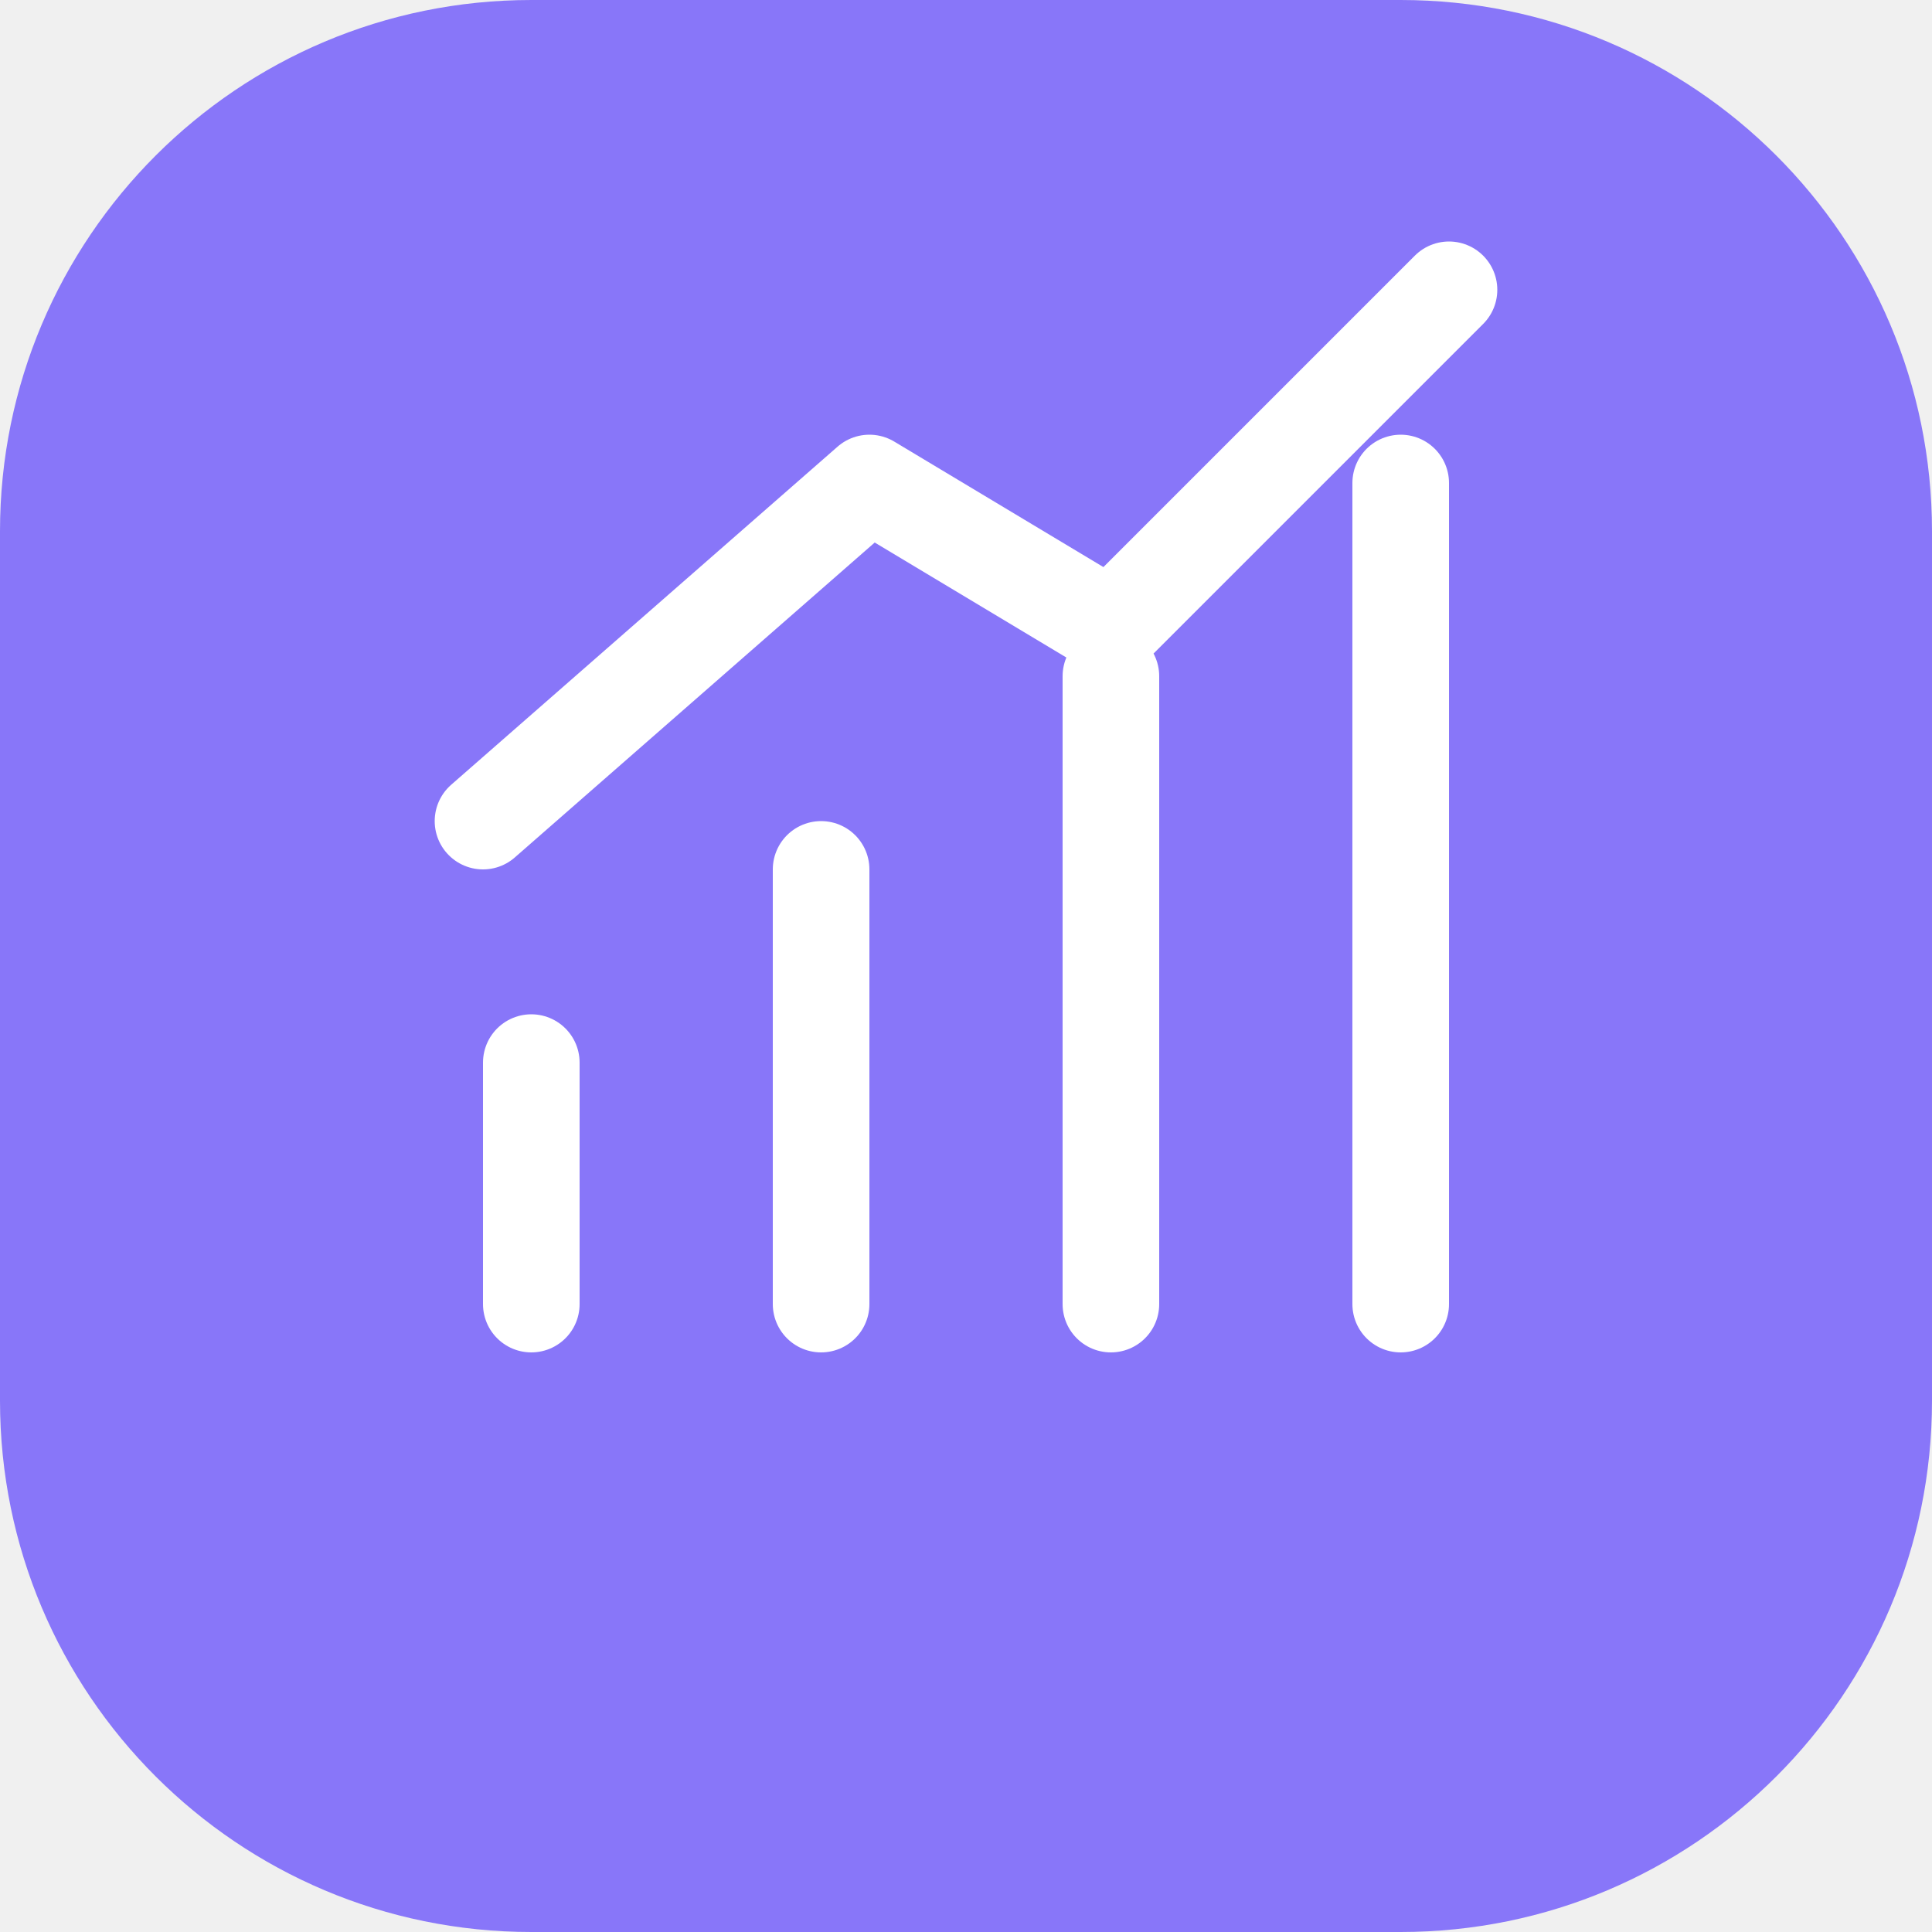
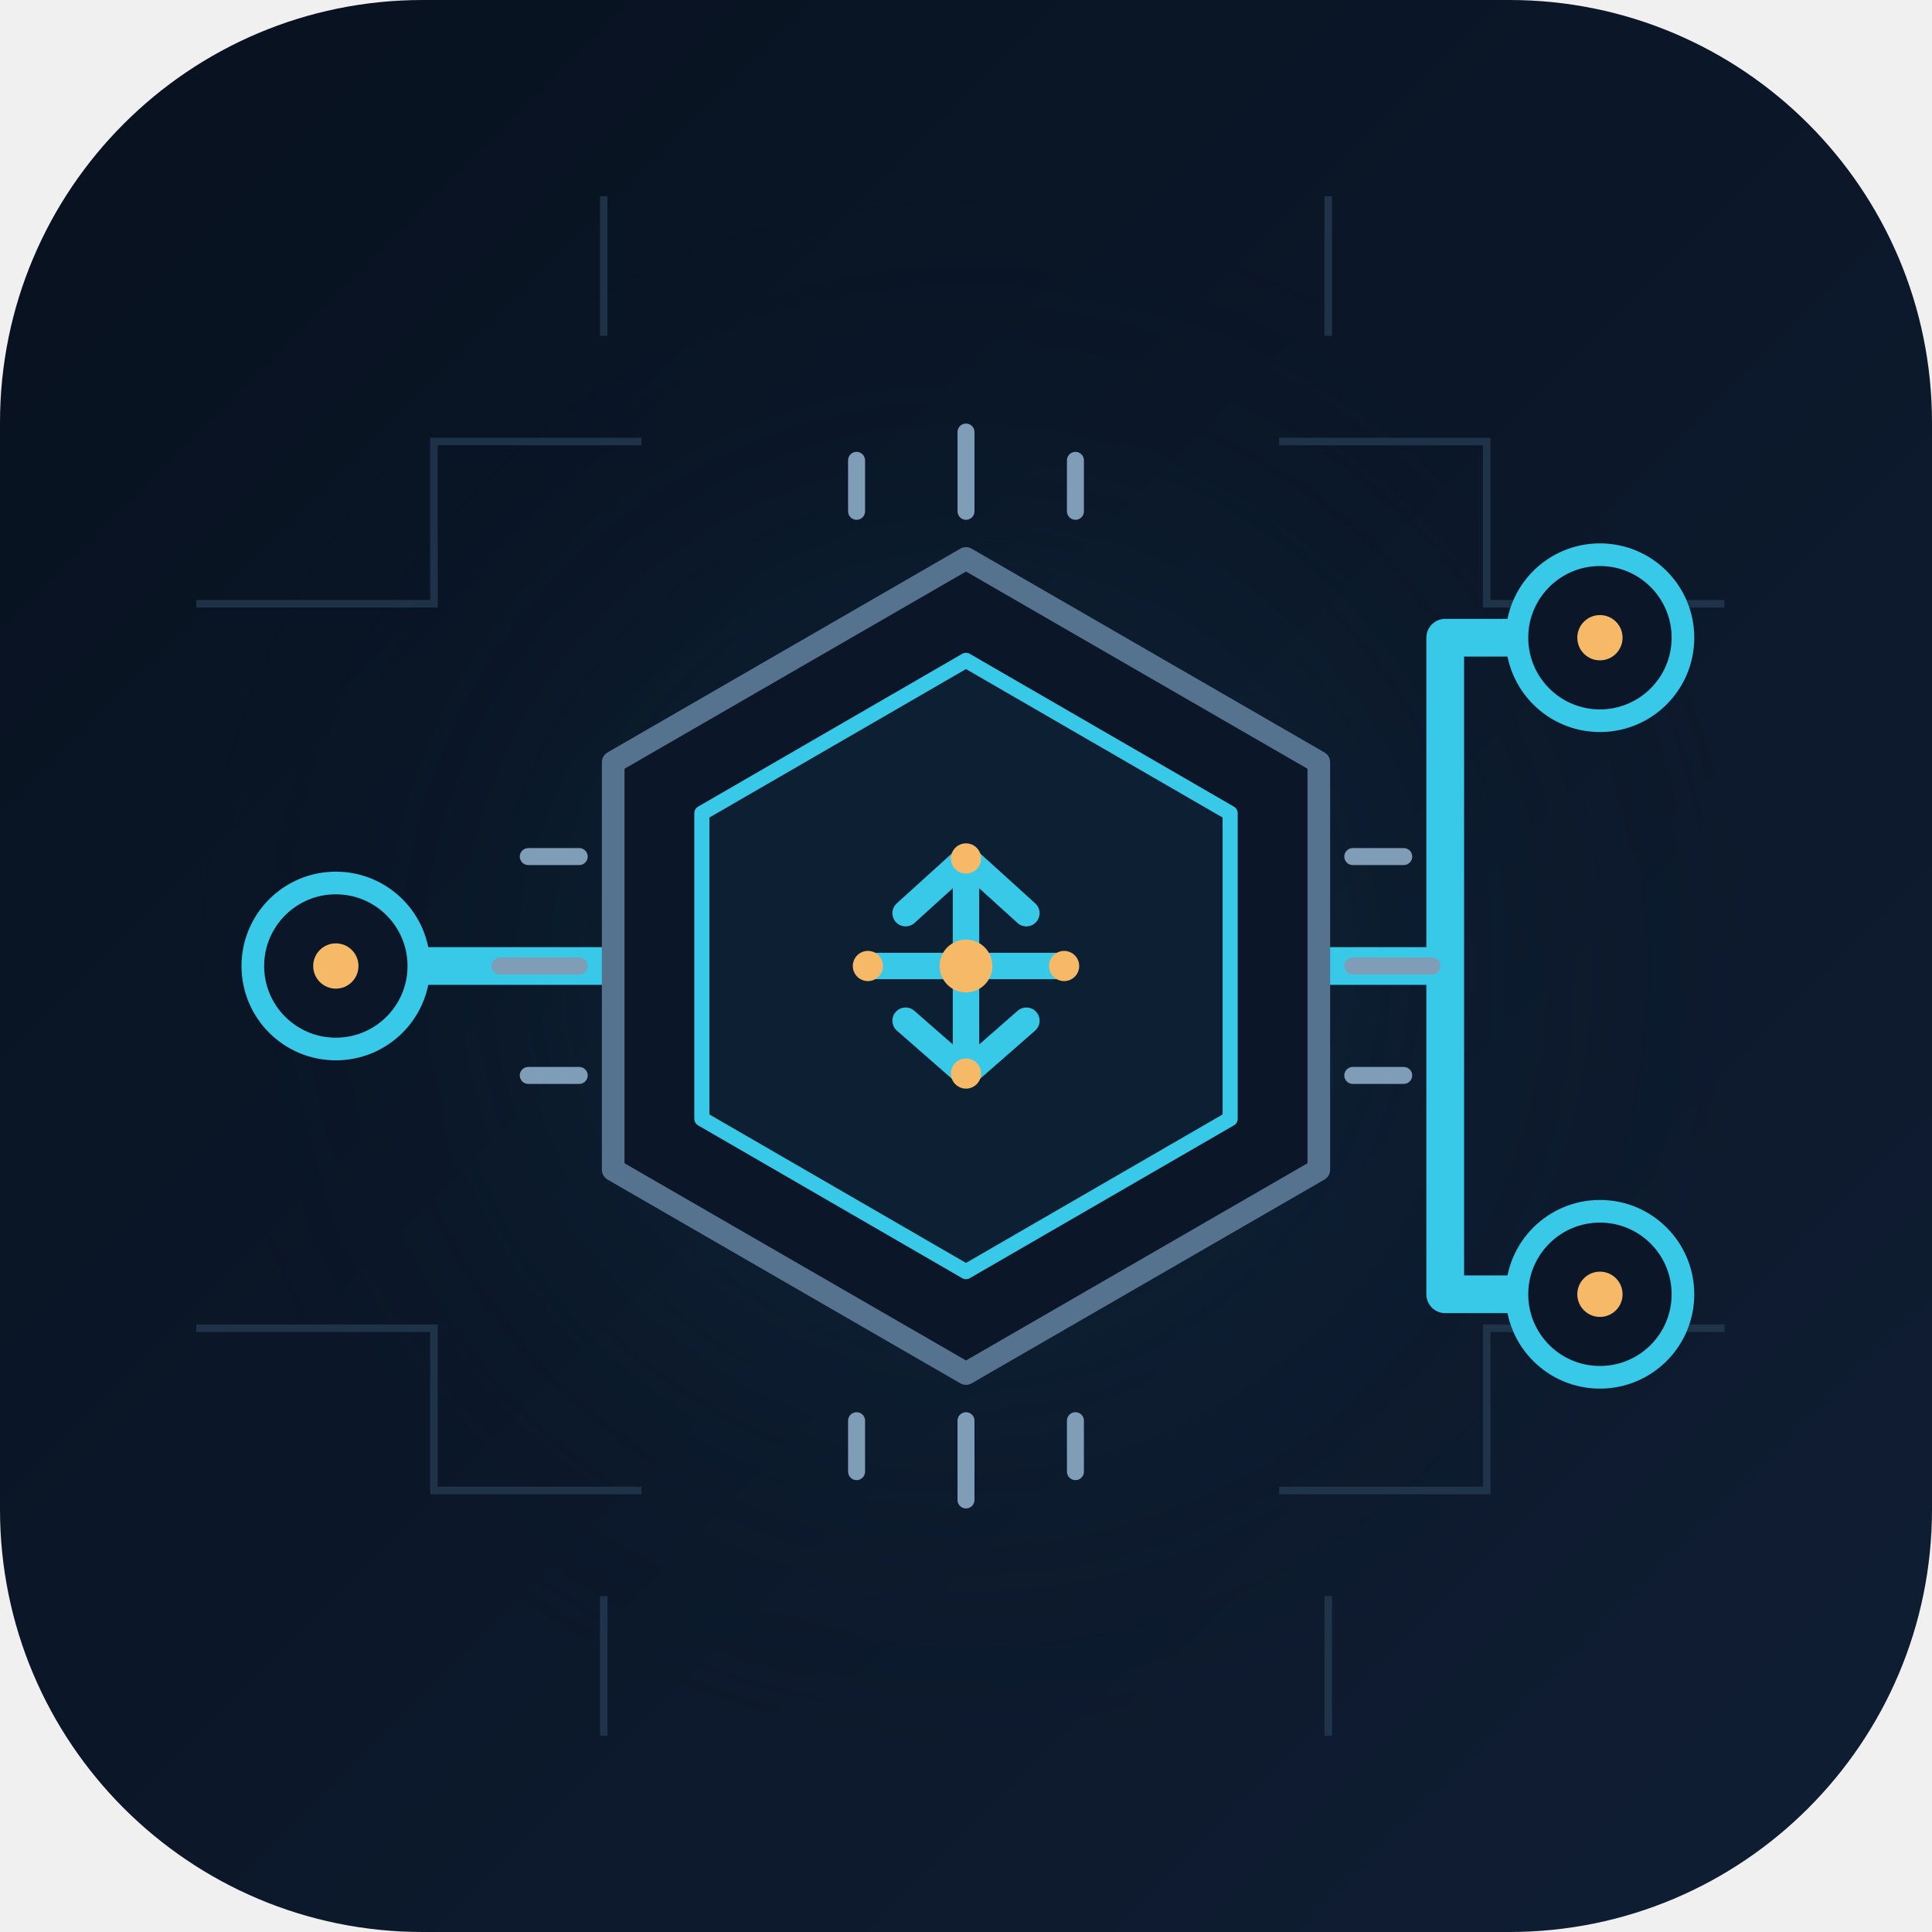
- <svg xmlns="http://www.w3.org/2000/svg" viewBox="0 0 40 40">
-   <rect width="40" height="40" rx="11" fill="#8876f9" />
-   <path d="M11 27V22m6 5V18m6 9V14m6 13V10M10 17l8-7 5 3 7-7" stroke="#fff" stroke-width="2" fill="none" stroke-linecap="round" stroke-linejoin="round" />
+ <svg xmlns="http://www.w3.org/2000/svg" viewBox="0 0 1024 1024">
+   <defs>
+     <linearGradient id="bg" x2="1" y2="1">
+       <stop stop-color="#07111f" />
+       <stop offset="1" stop-color="#101e34" />
+     </linearGradient>
+     <radialGradient id="glow">
+       <stop stop-color="#12475d" stop-opacity=".42" />
+       <stop offset="1" stop-color="#07111f" stop-opacity="0" />
+     </radialGradient>
+   </defs>
+   <rect width="1024" height="1024" rx="224" fill="url(#bg)" />
+   <circle cx="512" cy="512" r="420" fill="url(#glow)" />
+   <g fill="none" stroke="#233950" stroke-width="4" opacity=".8">
+     <path d="M104 320h126v-86h110m338 0h110v86h126M104 704h126v86h110m338 0h110v-86h126" />
+     <path d="M320 104v74m384-74v74M320 920v-74m384 74v-74" />
+   </g>
+   <g fill="none" stroke="#39c9e8" stroke-width="20" stroke-linecap="round" stroke-linejoin="round">
+     <path d="M178 512h160m348 0h80v-174h82m-82 174v174h82" />
+   </g>
+   <g fill="#0b1728" stroke="#39c9e8" stroke-width="12">
+     <circle cx="178" cy="512" r="44" />
+     <circle cx="848" cy="338" r="44" />
+     <circle cx="848" cy="686" r="44" />
+   </g>
+   <g fill="#f5b968">
+     <circle cx="178" cy="512" r="12" />
+     <circle cx="848" cy="338" r="12" />
+     <circle cx="848" cy="686" r="12" />
+   </g>
+   <path d="m512 296 187 108v216L512 728 325 620V404z" fill="#0b1728" stroke="#55728e" stroke-width="12" stroke-linejoin="round" />
+   <path d="m512 350 140 81v162l-140 81-140-81V431z" fill="#0d2033" stroke="#39c9e8" stroke-width="8" stroke-linejoin="round" />
+   <g fill="none" stroke="#39c9e8" stroke-width="14" stroke-linecap="round" stroke-linejoin="round">
+     <path d="M512 455v114m-52-57h104" />
+     <path d="M480 484l32-29 32 29m-64 57 32 28 32-28" />
+   </g>
+   <g fill="#f5b968">
+     <circle cx="512" cy="512" r="14" />
+     <circle cx="512" cy="455" r="8" />
+     <circle cx="460" cy="512" r="8" />
+     <circle cx="564" cy="512" r="8" />
+     <circle cx="512" cy="569" r="8" />
+   </g>
+   <g fill="none" stroke="#7f9db7" stroke-width="9" stroke-linecap="round">
+     <path d="M454 271v-27m58 27v-42m58 42v-27M454 753v27m58-27v42m58-42v27" />
+     <path d="M307 454h-27m27 58h-42m42 58h-27M717 454h27m-27 58h42m-42 58h27" />
+   </g>
</svg>
